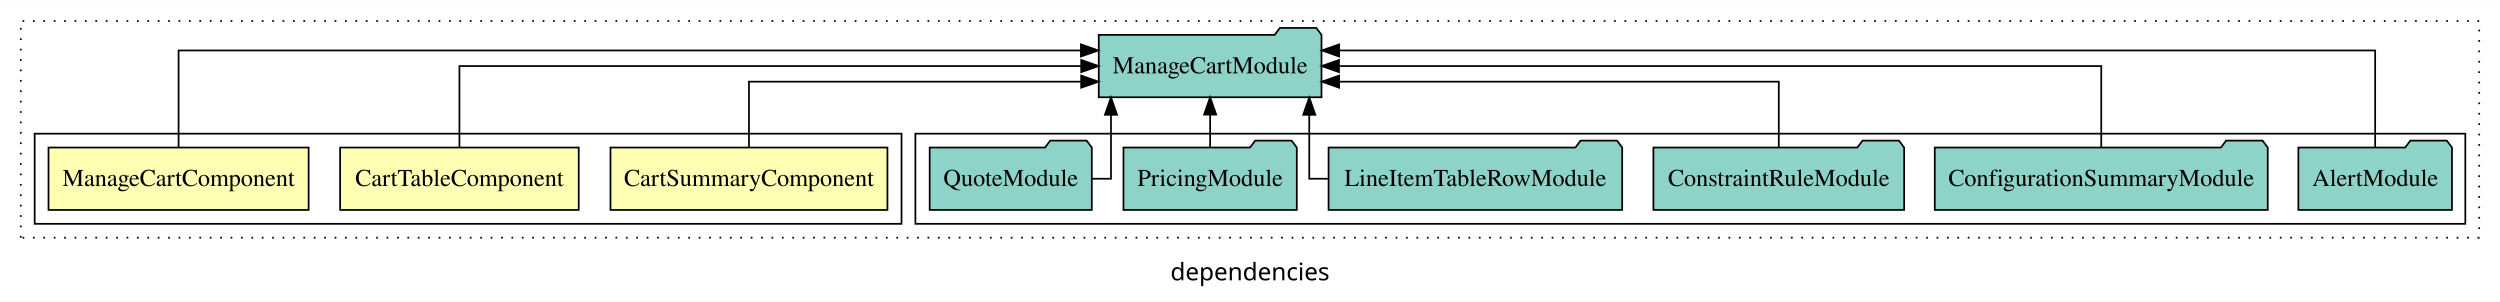
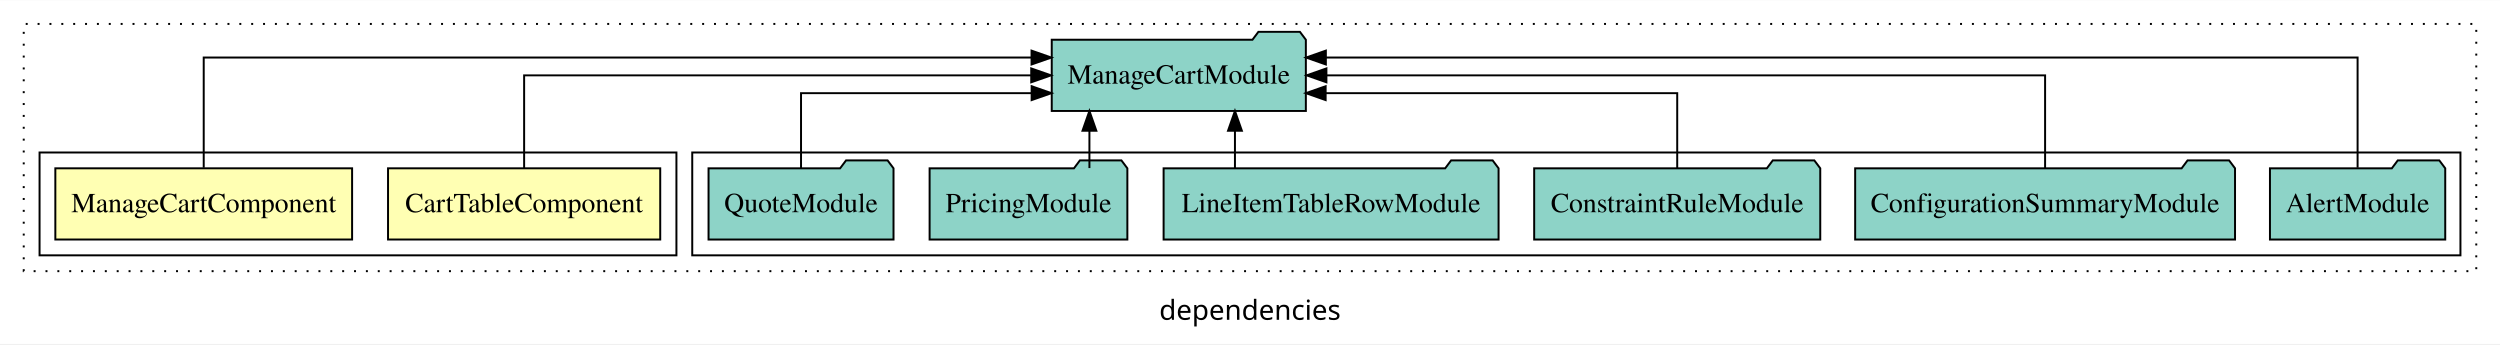
- <svg xmlns="http://www.w3.org/2000/svg" width="1442pt" height="174pt" viewBox="0.00 0.00 1442.00 173.80">
+ <svg xmlns="http://www.w3.org/2000/svg" width="1264pt" height="174pt" viewBox="0.00 0.00 1264.00 173.80">
  <g id="graph0" class="graph" transform="scale(1 1) rotate(0) translate(4 169.8)">
-     <polygon fill="white" stroke="transparent" points="-4,4 -4,-169.8 1438,-169.8 1438,4 -4,4" />
-     <text text-anchor="middle" x="717" y="-8.2" font-family="sans-serif" font-size="14.00">dependencies</text>
+     <polygon fill="white" stroke="transparent" points="-4,4 -4,-169.8 1260,-169.8 1260,4 -4,4" />
+     <text text-anchor="middle" x="628" y="-8.2" font-family="sans-serif" font-size="14.00">dependencies</text>
    <g id="clust1" class="cluster">
-       <polygon fill="none" stroke="black" stroke-dasharray="1,5" points="8,-32.8 8,-157.8 1426,-157.8 1426,-32.8 8,-32.8" />
+       <polygon fill="none" stroke="black" stroke-dasharray="1,5" points="8,-32.8 8,-157.8 1248,-157.8 1248,-32.8 8,-32.8" />
    </g>
-     <g id="clust6" class="cluster">
-       <polygon fill="none" stroke="black" points="524,-40.8 524,-92.8 1418,-92.8 1418,-40.8 524,-40.8" />
+     <g id="clust5" class="cluster">
+       <polygon fill="none" stroke="black" points="346,-40.8 346,-92.8 1240,-92.8 1240,-40.8 346,-40.8" />
    </g>
    <g id="clust2" class="cluster">
-       <polygon fill="none" stroke="black" points="16,-40.8 16,-92.8 516,-92.8 516,-40.8 16,-40.8" />
+       <polygon fill="none" stroke="black" points="16,-40.8 16,-92.8 338,-92.8 338,-40.8 16,-40.8" />
    </g>
    <g id="node1" class="node">
-       <polygon fill="#ffffb3" stroke="black" points="507.87,-84.8 348.13,-84.8 348.13,-48.8 507.87,-48.8 507.87,-84.8" />
-       <text text-anchor="middle" x="428" y="-62.6" font-family="Times,serif" font-size="14.00">CartSummaryComponent</text>
-     </g>
-     <g id="node4" class="node">
-       <polygon fill="#8dd3c7" stroke="black" points="758.24,-149.8 755.24,-153.8 734.24,-153.8 731.24,-149.8 629.76,-149.8 629.76,-113.8 758.24,-113.8 758.24,-149.8" />
-       <text text-anchor="middle" x="694" y="-127.6" font-family="Times,serif" font-size="14.00">ManageCartModule</text>
-     </g>
-     <g id="edge1" class="edge">
-       <path fill="none" stroke="black" d="M428,-84.83C428,-101.2 428,-122.8 428,-122.8 428,-122.8 619.61,-122.8 619.61,-122.8" />
-       <polygon fill="black" stroke="black" points="619.61,-126.3 629.61,-122.8 619.61,-119.3 619.61,-126.3" />
-     </g>
-     <g id="node2" class="node">
      <polygon fill="#ffffb3" stroke="black" points="329.81,-84.8 192.19,-84.8 192.19,-48.8 329.81,-48.8 329.81,-84.8" />
      <text text-anchor="middle" x="261" y="-62.6" font-family="Times,serif" font-size="14.00">CartTableComponent</text>
    </g>
-     <g id="edge2" class="edge">
-       <path fill="none" stroke="black" d="M261,-84.91C261,-104.14 261,-131.8 261,-131.8 261,-131.8 619.64,-131.8 619.64,-131.8" />
-       <polygon fill="black" stroke="black" points="619.64,-135.3 629.64,-131.8 619.64,-128.3 619.64,-135.3" />
+     <g id="node3" class="node">
+       <polygon fill="#8dd3c7" stroke="black" points="656.24,-149.8 653.24,-153.8 632.24,-153.8 629.24,-149.8 527.76,-149.8 527.76,-113.8 656.24,-113.8 656.24,-149.8" />
+       <text text-anchor="middle" x="592" y="-127.6" font-family="Times,serif" font-size="14.00">ManageCartModule</text>
    </g>
-     <g id="node3" class="node">
+     <g id="edge1" class="edge">
+       <path fill="none" stroke="black" d="M261,-84.91C261,-104.14 261,-131.8 261,-131.8 261,-131.8 517.39,-131.8 517.39,-131.8" />
+       <polygon fill="black" stroke="black" points="517.39,-135.3 527.39,-131.8 517.39,-128.3 517.39,-135.3" />
+     </g>
+     <g id="node2" class="node">
      <polygon fill="#ffffb3" stroke="black" points="174.02,-84.8 23.98,-84.8 23.98,-48.8 174.02,-48.8 174.02,-84.8" />
      <text text-anchor="middle" x="99" y="-62.6" font-family="Times,serif" font-size="14.00">ManageCartComponent</text>
    </g>
+     <g id="edge2" class="edge">
+       <path fill="none" stroke="black" d="M99,-85.09C99,-107.01 99,-140.8 99,-140.8 99,-140.8 517.55,-140.8 517.55,-140.8" />
+       <polygon fill="black" stroke="black" points="517.55,-144.3 527.55,-140.8 517.55,-137.3 517.55,-144.3" />
+     </g>
+     <g id="node4" class="node">
+       <polygon fill="#8dd3c7" stroke="black" points="1232.31,-84.8 1229.31,-88.8 1208.31,-88.8 1205.31,-84.8 1143.69,-84.8 1143.69,-48.8 1232.31,-48.8 1232.31,-84.8" />
+       <text text-anchor="middle" x="1188" y="-62.6" font-family="Times,serif" font-size="14.00">AlertModule</text>
+     </g>
    <g id="edge3" class="edge">
-       <path fill="none" stroke="black" d="M99,-85.09C99,-107.01 99,-140.8 99,-140.8 99,-140.8 619.48,-140.8 619.48,-140.8" />
-       <polygon fill="black" stroke="black" points="619.48,-144.3 629.48,-140.8 619.48,-137.3 619.48,-144.3" />
+       <path fill="none" stroke="black" d="M1188,-85.09C1188,-107.01 1188,-140.8 1188,-140.8 1188,-140.8 666.35,-140.8 666.35,-140.8" />
+       <polygon fill="black" stroke="black" points="666.35,-137.3 656.35,-140.8 666.35,-144.3 666.35,-137.3" />
    </g>
    <g id="node5" class="node">
-       <polygon fill="#8dd3c7" stroke="black" points="1410.31,-84.8 1407.31,-88.8 1386.31,-88.8 1383.31,-84.8 1321.69,-84.8 1321.69,-48.8 1410.31,-48.8 1410.31,-84.8" />
-       <text text-anchor="middle" x="1366" y="-62.6" font-family="Times,serif" font-size="14.00">AlertModule</text>
+       <polygon fill="#8dd3c7" stroke="black" points="1126.03,-84.8 1123.03,-88.8 1102.03,-88.8 1099.03,-84.8 933.97,-84.8 933.97,-48.8 1126.03,-48.8 1126.03,-84.8" />
+       <text text-anchor="middle" x="1030" y="-62.6" font-family="Times,serif" font-size="14.00">ConfigurationSummaryModule</text>
    </g>
    <g id="edge4" class="edge">
-       <path fill="none" stroke="black" d="M1366,-85.09C1366,-107.01 1366,-140.8 1366,-140.8 1366,-140.8 768.43,-140.8 768.43,-140.8" />
-       <polygon fill="black" stroke="black" points="768.43,-137.3 758.43,-140.8 768.43,-144.3 768.43,-137.3" />
+       <path fill="none" stroke="black" d="M1030,-84.91C1030,-104.14 1030,-131.8 1030,-131.8 1030,-131.8 666.63,-131.8 666.63,-131.8" />
+       <polygon fill="black" stroke="black" points="666.63,-128.3 656.63,-131.8 666.63,-135.3 666.63,-128.3" />
    </g>
    <g id="node6" class="node">
-       <polygon fill="#8dd3c7" stroke="black" points="1304.03,-84.8 1301.03,-88.8 1280.03,-88.8 1277.03,-84.8 1111.97,-84.8 1111.97,-48.8 1304.03,-48.8 1304.03,-84.8" />
-       <text text-anchor="middle" x="1208" y="-62.6" font-family="Times,serif" font-size="14.00">ConfigurationSummaryModule</text>
+       <polygon fill="#8dd3c7" stroke="black" points="916.32,-84.8 913.32,-88.8 892.32,-88.8 889.32,-84.8 771.68,-84.8 771.68,-48.8 916.32,-48.8 916.32,-84.8" />
+       <text text-anchor="middle" x="844" y="-62.6" font-family="Times,serif" font-size="14.00">ConstraintRuleModule</text>
    </g>
    <g id="edge5" class="edge">
-       <path fill="none" stroke="black" d="M1208,-84.91C1208,-104.14 1208,-131.8 1208,-131.8 1208,-131.8 768.32,-131.8 768.32,-131.8" />
-       <polygon fill="black" stroke="black" points="768.32,-128.3 758.32,-131.8 768.32,-135.3 768.32,-128.3" />
+       <path fill="none" stroke="black" d="M844,-84.83C844,-101.2 844,-122.8 844,-122.8 844,-122.8 666.24,-122.8 666.24,-122.8" />
+       <polygon fill="black" stroke="black" points="666.24,-119.3 656.24,-122.8 666.24,-126.3 666.24,-119.3" />
    </g>
    <g id="node7" class="node">
-       <polygon fill="#8dd3c7" stroke="black" points="1094.32,-84.8 1091.32,-88.8 1070.32,-88.8 1067.32,-84.8 949.68,-84.8 949.68,-48.8 1094.32,-48.8 1094.32,-84.8" />
-       <text text-anchor="middle" x="1022" y="-62.6" font-family="Times,serif" font-size="14.00">ConstraintRuleModule</text>
+       <polygon fill="#8dd3c7" stroke="black" points="753.68,-84.8 750.68,-88.8 729.68,-88.8 726.68,-84.8 584.32,-84.8 584.32,-48.8 753.68,-48.8 753.68,-84.8" />
+       <text text-anchor="middle" x="669" y="-62.6" font-family="Times,serif" font-size="14.00">LineItemTableRowModule</text>
    </g>
    <g id="edge6" class="edge">
-       <path fill="none" stroke="black" d="M1022,-84.83C1022,-101.2 1022,-122.8 1022,-122.8 1022,-122.8 768.41,-122.8 768.41,-122.8" />
-       <polygon fill="black" stroke="black" points="768.41,-119.3 758.41,-122.8 768.41,-126.3 768.41,-119.3" />
+       <path fill="none" stroke="black" d="M620.39,-84.91C620.39,-84.91 620.39,-103.79 620.39,-103.79" />
+       <polygon fill="black" stroke="black" points="616.89,-103.79 620.39,-113.79 623.89,-103.79 616.89,-103.79" />
    </g>
    <g id="node8" class="node">
-       <polygon fill="#8dd3c7" stroke="black" points="931.68,-84.8 928.68,-88.8 907.68,-88.8 904.68,-84.8 762.32,-84.8 762.32,-48.8 931.68,-48.8 931.68,-84.8" />
-       <text text-anchor="middle" x="847" y="-62.6" font-family="Times,serif" font-size="14.00">LineItemTableRowModule</text>
+       <polygon fill="#8dd3c7" stroke="black" points="565.99,-84.8 562.99,-88.8 541.99,-88.8 538.99,-84.8 466.01,-84.8 466.01,-48.8 565.99,-48.8 565.99,-84.8" />
+       <text text-anchor="middle" x="516" y="-62.6" font-family="Times,serif" font-size="14.00">PricingModule</text>
    </g>
    <g id="edge7" class="edge">
-       <path fill="none" stroke="black" d="M762.17,-66.8C755.45,-66.8 751.18,-66.8 751.18,-66.8 751.18,-66.8 751.18,-103.69 751.18,-103.69" />
-       <polygon fill="black" stroke="black" points="747.68,-103.69 751.18,-113.69 754.68,-103.69 747.68,-103.69" />
+       <path fill="none" stroke="black" d="M546.81,-84.91C546.81,-84.91 546.81,-103.79 546.81,-103.79" />
+       <polygon fill="black" stroke="black" points="543.31,-103.79 546.81,-113.79 550.31,-103.79 543.31,-103.79" />
    </g>
    <g id="node9" class="node">
-       <polygon fill="#8dd3c7" stroke="black" points="743.99,-84.8 740.99,-88.8 719.99,-88.8 716.99,-84.8 644.01,-84.8 644.01,-48.8 743.99,-48.8 743.99,-84.8" />
-       <text text-anchor="middle" x="694" y="-62.6" font-family="Times,serif" font-size="14.00">PricingModule</text>
+       <polygon fill="#8dd3c7" stroke="black" points="447.76,-84.8 444.76,-88.8 423.76,-88.8 420.76,-84.8 354.24,-84.8 354.24,-48.8 447.76,-48.8 447.76,-84.8" />
+       <text text-anchor="middle" x="401" y="-62.6" font-family="Times,serif" font-size="14.00">QuoteModule</text>
    </g>
    <g id="edge8" class="edge">
-       <path fill="none" stroke="black" d="M694,-84.91C694,-84.91 694,-103.79 694,-103.79" />
-       <polygon fill="black" stroke="black" points="690.5,-103.79 694,-113.79 697.5,-103.79 690.5,-103.79" />
-     </g>
-     <g id="node10" class="node">
-       <polygon fill="#8dd3c7" stroke="black" points="625.76,-84.8 622.76,-88.8 601.76,-88.8 598.76,-84.8 532.24,-84.8 532.24,-48.8 625.76,-48.8 625.76,-84.8" />
-       <text text-anchor="middle" x="579" y="-62.6" font-family="Times,serif" font-size="14.00">QuoteModule</text>
-     </g>
-     <g id="edge9" class="edge">
-       <path fill="none" stroke="black" d="M625.94,-66.8C632.37,-66.8 636.82,-66.8 636.82,-66.8 636.82,-66.8 636.82,-103.69 636.82,-103.69" />
-       <polygon fill="black" stroke="black" points="633.32,-103.69 636.82,-113.69 640.32,-103.69 633.32,-103.69" />
+       <path fill="none" stroke="black" d="M401,-84.83C401,-101.2 401,-122.8 401,-122.8 401,-122.8 517.6,-122.8 517.6,-122.8" />
+       <polygon fill="black" stroke="black" points="517.6,-126.3 527.6,-122.8 517.6,-119.3 517.6,-126.3" />
    </g>
  </g>
</svg>
